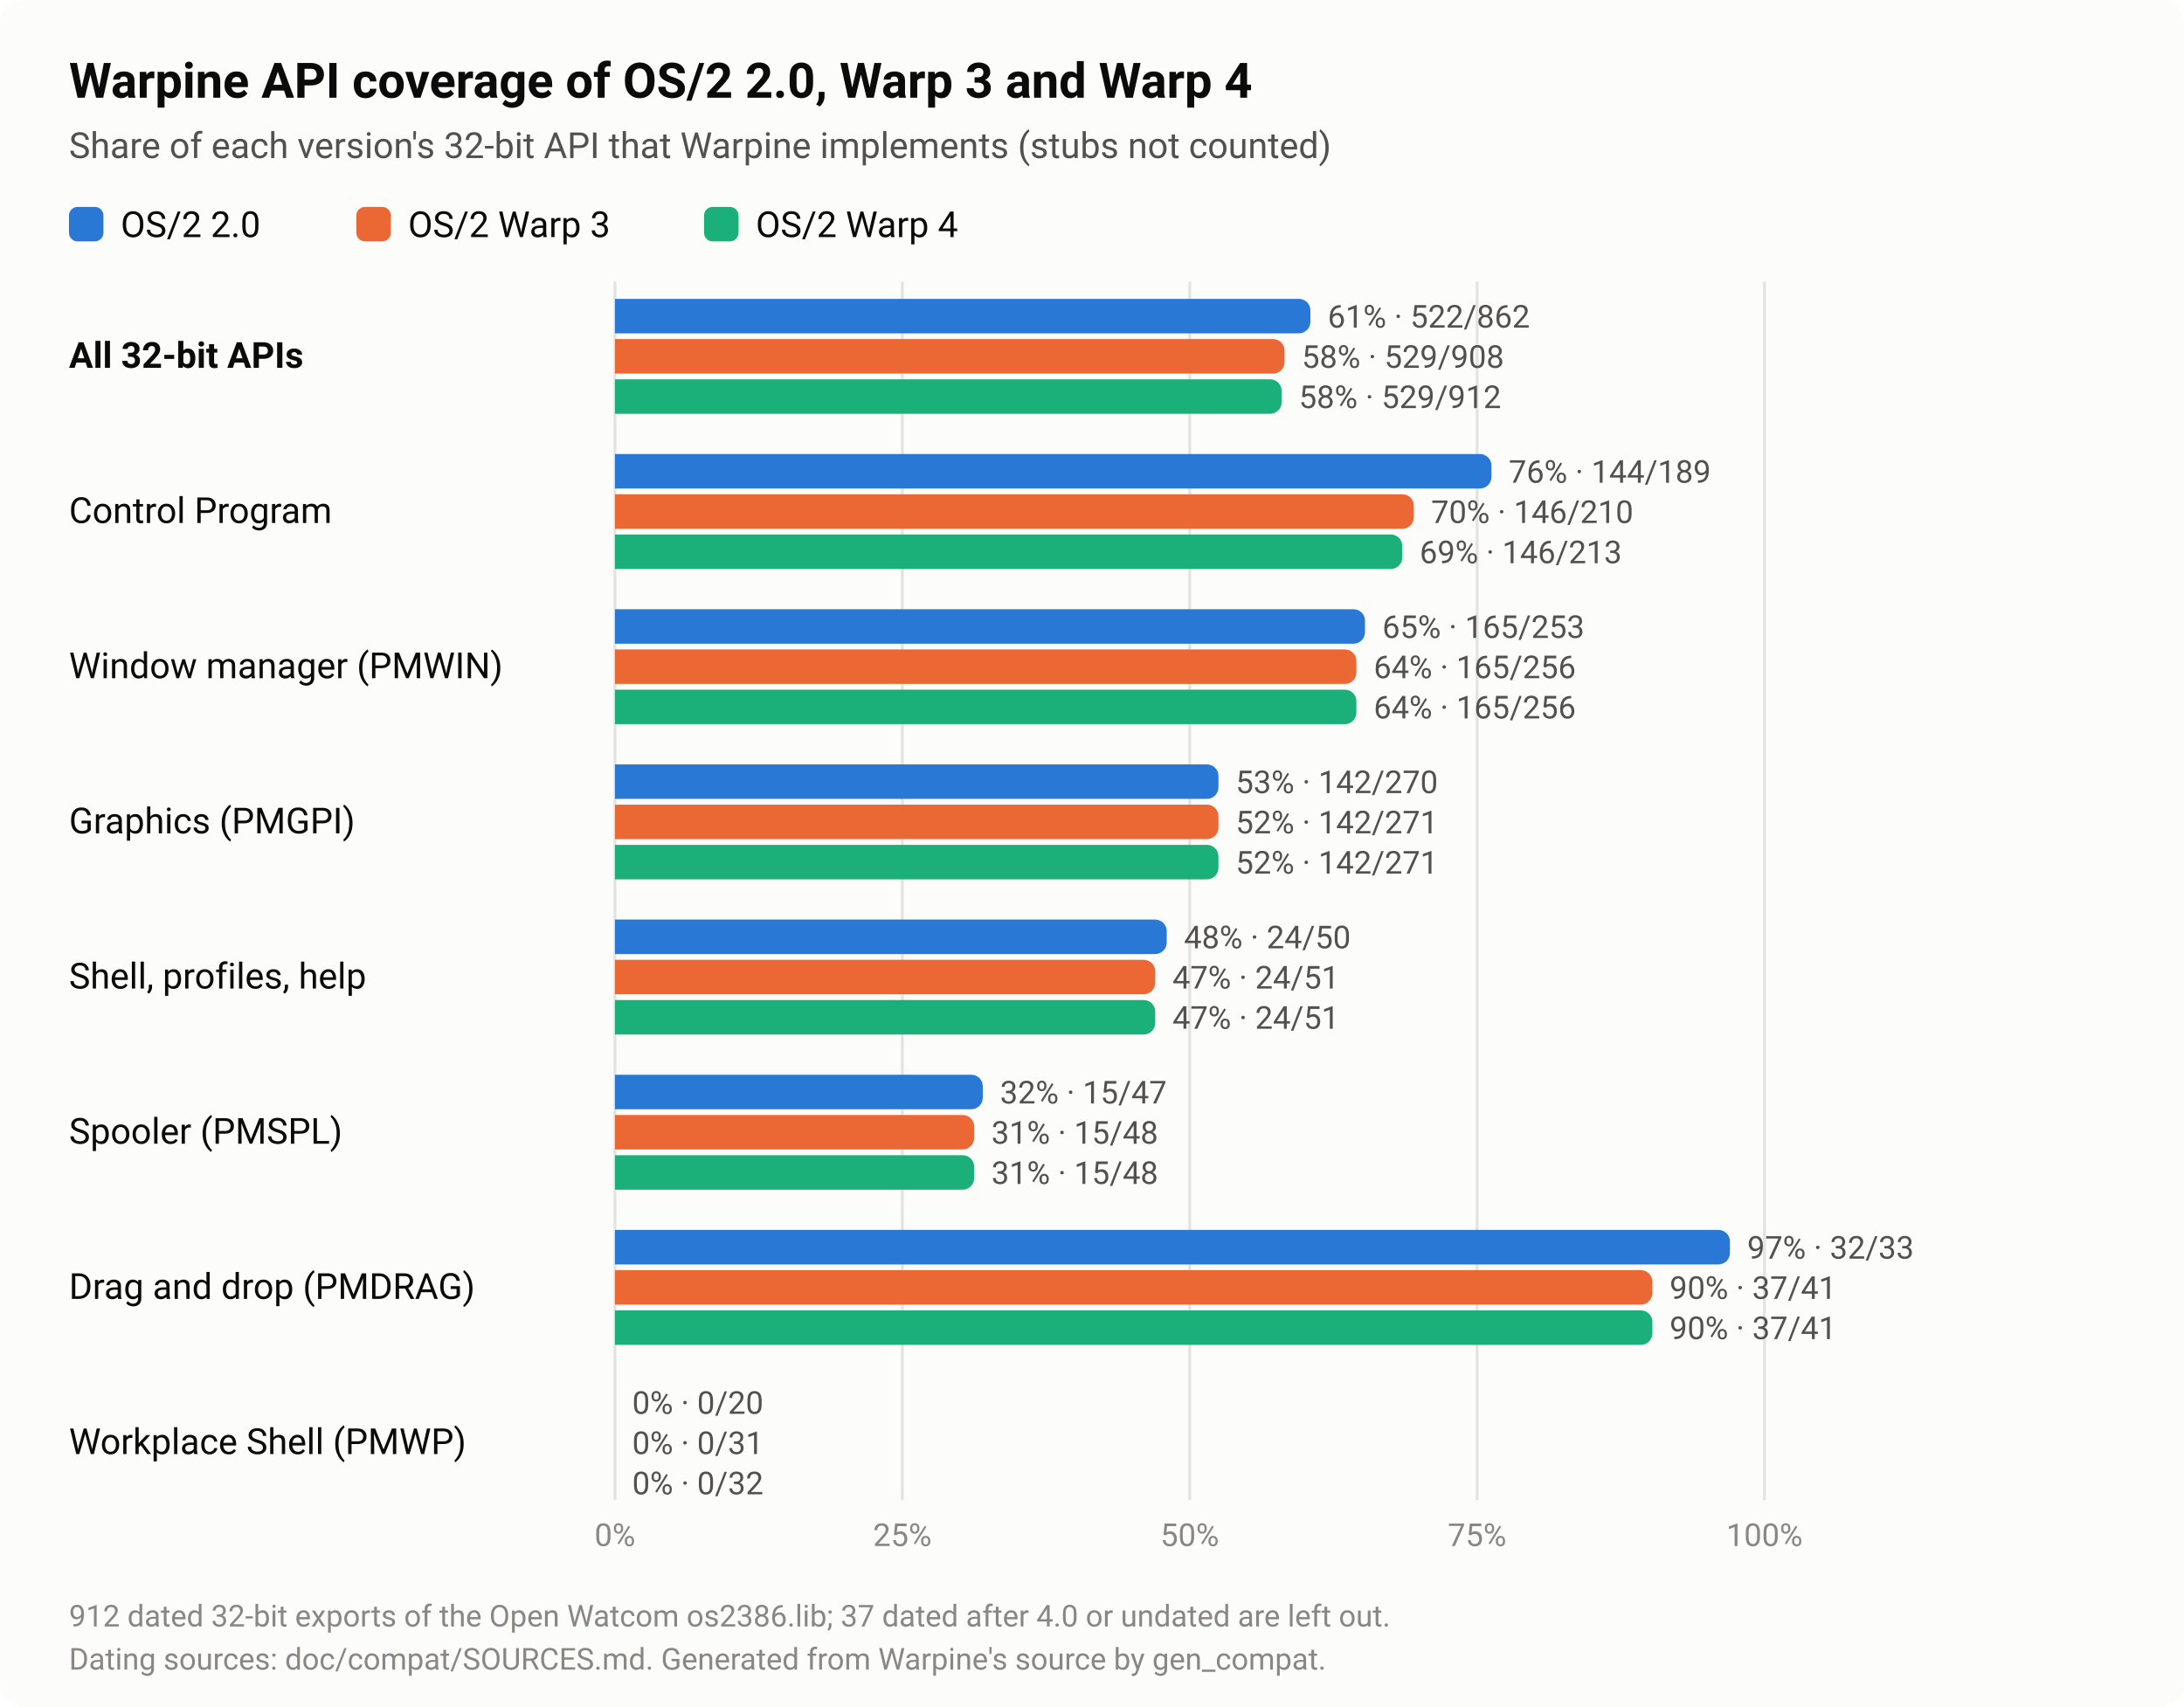
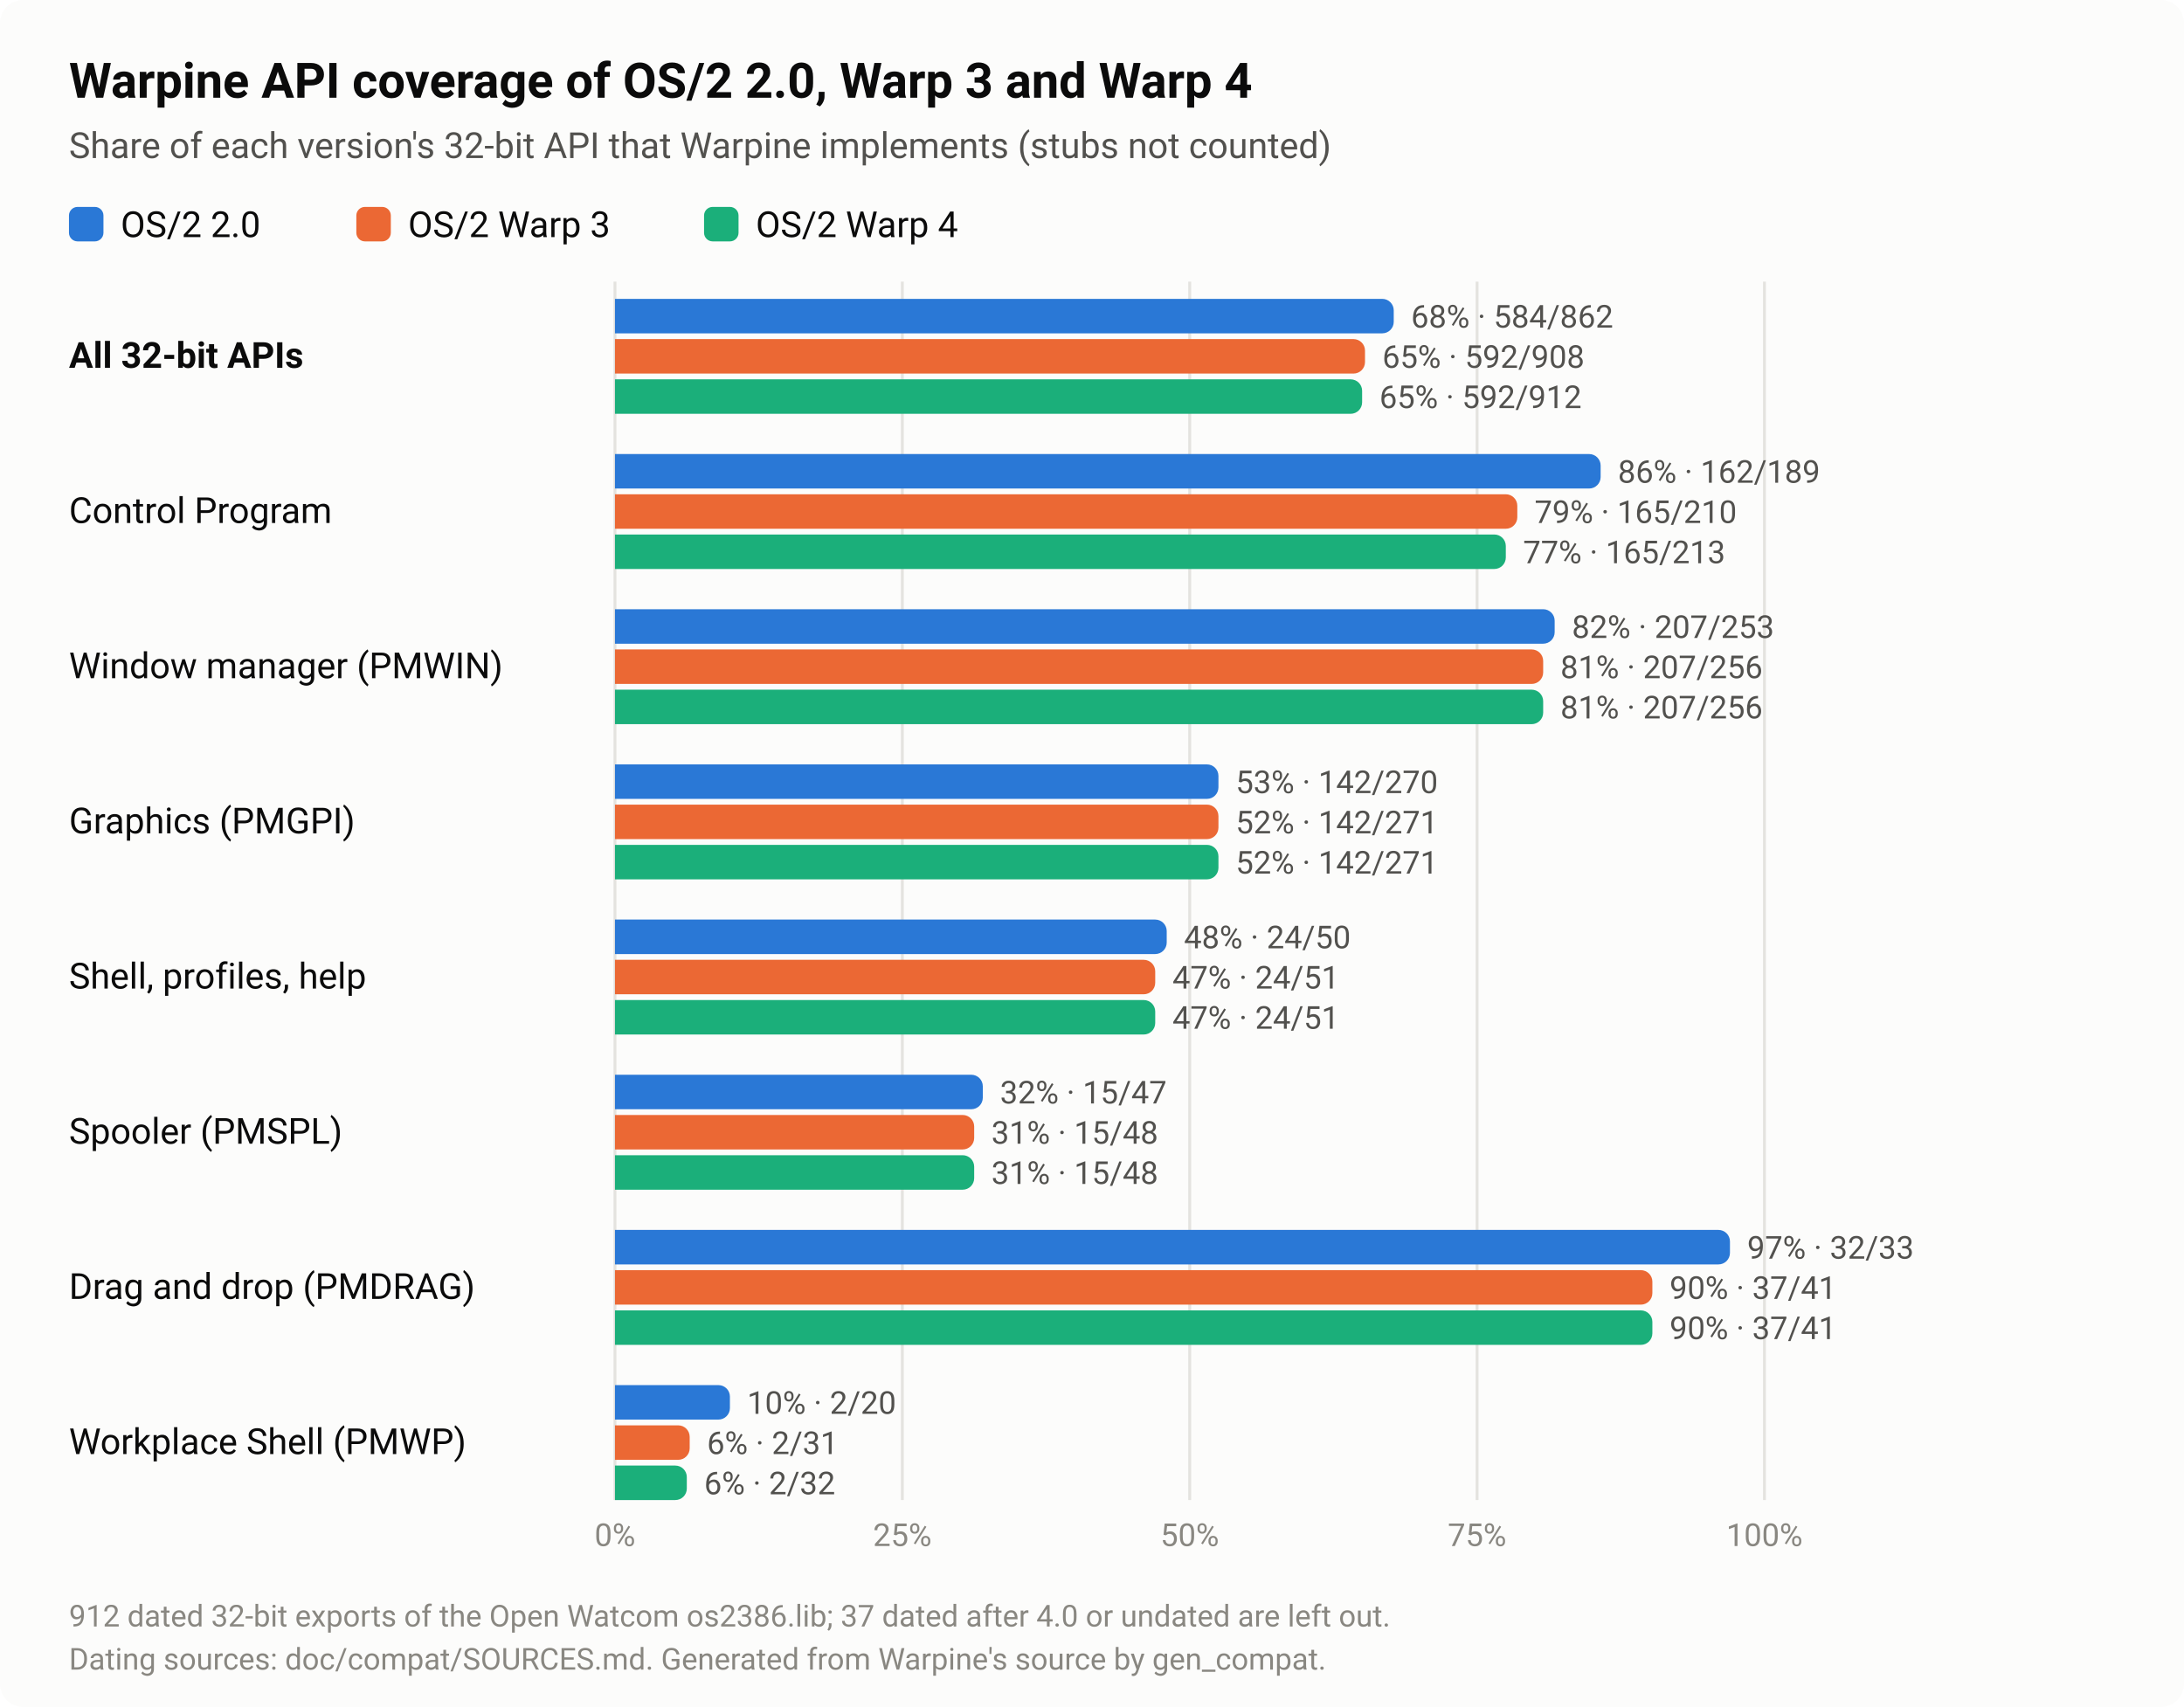
<svg xmlns="http://www.w3.org/2000/svg" width="760" height="594" viewBox="0 0 760 594" role="img" aria-labelledby="t d" font-family="system-ui, -apple-system, 'Segoe UI', Roboto, 'Helvetica Neue', Arial, sans-serif">
  <rect width="760" height="594" rx="8" fill="#fcfcfb" />
  <text x="24" y="34" font-size="17" font-weight="600" fill="#0b0b0b">Warpine API coverage of OS/2 2.0, Warp 3 and Warp 4</text>
  <text x="24" y="55" font-size="12.5" fill="#52514e">Share of each version's 32-bit API that Warpine implements (stubs not counted)</text>
  <rect x="24" y="72" width="12" height="12" rx="3" fill="#2a78d6" />
  <text x="42" y="82.5" font-size="12.5" fill="#0b0b0b">OS/2 2.0</text>
  <rect x="124" y="72" width="12" height="12" rx="3" fill="#eb6834" />
  <text x="142" y="82.5" font-size="12.5" fill="#0b0b0b">OS/2 Warp 3</text>
  <rect x="245" y="72" width="12" height="12" rx="3" fill="#1baf7a" />
  <text x="263" y="82.5" font-size="12.5" fill="#0b0b0b">OS/2 Warp 4</text>
  <line x1="214" y1="98" x2="214" y2="522" stroke="#e4e3df" stroke-width="1" />
  <text x="214" y="538" font-size="11" text-anchor="middle" fill="#898781">0%</text>
  <line x1="314" y1="98" x2="314" y2="522" stroke="#e4e3df" stroke-width="1" />
  <text x="314" y="538" font-size="11" text-anchor="middle" fill="#898781">25%</text>
  <line x1="414" y1="98" x2="414" y2="522" stroke="#e4e3df" stroke-width="1" />
  <text x="414" y="538" font-size="11" text-anchor="middle" fill="#898781">50%</text>
  <line x1="514" y1="98" x2="514" y2="522" stroke="#e4e3df" stroke-width="1" />
  <text x="514" y="538" font-size="11" text-anchor="middle" fill="#898781">75%</text>
  <line x1="614" y1="98" x2="614" y2="522" stroke="#e4e3df" stroke-width="1" />
  <text x="614" y="538" font-size="11" text-anchor="middle" fill="#898781">100%</text>
  <text x="24" y="128" font-size="12.5" font-weight="600" fill="#0b0b0b">All 32-bit APIs</text>
-   <path d="M214 104h238a4 4 0 0 1 4 4v4a4 4 0 0 1 -4 4h-238z" fill="#2a78d6" />
-   <text x="462" y="114" font-size="11" fill="#52514e">61% · 522/862</text>
-   <path d="M214 118h229a4 4 0 0 1 4 4v4a4 4 0 0 1 -4 4h-229z" fill="#eb6834" />
-   <text x="453" y="128" font-size="11" fill="#52514e">58% · 529/908</text>
-   <path d="M214 132h228a4 4 0 0 1 4 4v4a4 4 0 0 1 -4 4h-228z" fill="#1baf7a" />
-   <text x="452" y="142" font-size="11" fill="#52514e">58% · 529/912</text>
+   <path d="M214 104h267a4 4 0 0 1 4 4v4a4 4 0 0 1 -4 4h-267z" fill="#2a78d6" />
+   <text x="491" y="114" font-size="11" fill="#52514e">68% · 584/862</text>
+   <path d="M214 118h257a4 4 0 0 1 4 4v4a4 4 0 0 1 -4 4h-257z" fill="#eb6834" />
+   <text x="481" y="128" font-size="11" fill="#52514e">65% · 592/908</text>
+   <path d="M214 132h256a4 4 0 0 1 4 4v4a4 4 0 0 1 -4 4h-256z" fill="#1baf7a" />
+   <text x="480" y="142" font-size="11" fill="#52514e">65% · 592/912</text>
  <text x="24" y="182" font-size="12.5" font-weight="400" fill="#0b0b0b">Control Program</text>
-   <path d="M214 158h301a4 4 0 0 1 4 4v4a4 4 0 0 1 -4 4h-301z" fill="#2a78d6" />
-   <text x="525" y="168" font-size="11" fill="#52514e">76% · 144/189</text>
-   <path d="M214 172h274a4 4 0 0 1 4 4v4a4 4 0 0 1 -4 4h-274z" fill="#eb6834" />
-   <text x="498" y="182" font-size="11" fill="#52514e">70% · 146/210</text>
-   <path d="M214 186h270a4 4 0 0 1 4 4v4a4 4 0 0 1 -4 4h-270z" fill="#1baf7a" />
-   <text x="494" y="196" font-size="11" fill="#52514e">69% · 146/213</text>
+   <path d="M214 158h339a4 4 0 0 1 4 4v4a4 4 0 0 1 -4 4h-339z" fill="#2a78d6" />
+   <text x="563" y="168" font-size="11" fill="#52514e">86% · 162/189</text>
+   <path d="M214 172h310a4 4 0 0 1 4 4v4a4 4 0 0 1 -4 4h-310z" fill="#eb6834" />
+   <text x="534" y="182" font-size="11" fill="#52514e">79% · 165/210</text>
+   <path d="M214 186h306a4 4 0 0 1 4 4v4a4 4 0 0 1 -4 4h-306z" fill="#1baf7a" />
+   <text x="530" y="196" font-size="11" fill="#52514e">77% · 165/213</text>
  <text x="24" y="236" font-size="12.5" font-weight="400" fill="#0b0b0b">Window manager (PMWIN)</text>
-   <path d="M214 212h257a4 4 0 0 1 4 4v4a4 4 0 0 1 -4 4h-257z" fill="#2a78d6" />
-   <text x="481" y="222" font-size="11" fill="#52514e">65% · 165/253</text>
-   <path d="M214 226h254a4 4 0 0 1 4 4v4a4 4 0 0 1 -4 4h-254z" fill="#eb6834" />
-   <text x="478" y="236" font-size="11" fill="#52514e">64% · 165/256</text>
-   <path d="M214 240h254a4 4 0 0 1 4 4v4a4 4 0 0 1 -4 4h-254z" fill="#1baf7a" />
-   <text x="478" y="250" font-size="11" fill="#52514e">64% · 165/256</text>
+   <path d="M214 212h323a4 4 0 0 1 4 4v4a4 4 0 0 1 -4 4h-323z" fill="#2a78d6" />
+   <text x="547" y="222" font-size="11" fill="#52514e">82% · 207/253</text>
+   <path d="M214 226h319a4 4 0 0 1 4 4v4a4 4 0 0 1 -4 4h-319z" fill="#eb6834" />
+   <text x="543" y="236" font-size="11" fill="#52514e">81% · 207/256</text>
+   <path d="M214 240h319a4 4 0 0 1 4 4v4a4 4 0 0 1 -4 4h-319z" fill="#1baf7a" />
+   <text x="543" y="250" font-size="11" fill="#52514e">81% · 207/256</text>
  <text x="24" y="290" font-size="12.5" font-weight="400" fill="#0b0b0b">Graphics (PMGPI)</text>
  <path d="M214 266h206a4 4 0 0 1 4 4v4a4 4 0 0 1 -4 4h-206z" fill="#2a78d6" />
  <text x="430" y="276" font-size="11" fill="#52514e">53% · 142/270</text>
  <path d="M214 280h206a4 4 0 0 1 4 4v4a4 4 0 0 1 -4 4h-206z" fill="#eb6834" />
  <text x="430" y="290" font-size="11" fill="#52514e">52% · 142/271</text>
  <path d="M214 294h206a4 4 0 0 1 4 4v4a4 4 0 0 1 -4 4h-206z" fill="#1baf7a" />
  <text x="430" y="304" font-size="11" fill="#52514e">52% · 142/271</text>
  <text x="24" y="344" font-size="12.5" font-weight="400" fill="#0b0b0b">Shell, profiles, help</text>
  <path d="M214 320h188a4 4 0 0 1 4 4v4a4 4 0 0 1 -4 4h-188z" fill="#2a78d6" />
  <text x="412" y="330" font-size="11" fill="#52514e">48% · 24/50</text>
  <path d="M214 334h184a4 4 0 0 1 4 4v4a4 4 0 0 1 -4 4h-184z" fill="#eb6834" />
  <text x="408" y="344" font-size="11" fill="#52514e">47% · 24/51</text>
  <path d="M214 348h184a4 4 0 0 1 4 4v4a4 4 0 0 1 -4 4h-184z" fill="#1baf7a" />
  <text x="408" y="358" font-size="11" fill="#52514e">47% · 24/51</text>
  <text x="24" y="398" font-size="12.5" font-weight="400" fill="#0b0b0b">Spooler (PMSPL)</text>
  <path d="M214 374h124a4 4 0 0 1 4 4v4a4 4 0 0 1 -4 4h-124z" fill="#2a78d6" />
  <text x="348" y="384" font-size="11" fill="#52514e">32% · 15/47</text>
  <path d="M214 388h121a4 4 0 0 1 4 4v4a4 4 0 0 1 -4 4h-121z" fill="#eb6834" />
  <text x="345" y="398" font-size="11" fill="#52514e">31% · 15/48</text>
  <path d="M214 402h121a4 4 0 0 1 4 4v4a4 4 0 0 1 -4 4h-121z" fill="#1baf7a" />
  <text x="345" y="412" font-size="11" fill="#52514e">31% · 15/48</text>
  <text x="24" y="452" font-size="12.5" font-weight="400" fill="#0b0b0b">Drag and drop (PMDRAG)</text>
  <path d="M214 428h384a4 4 0 0 1 4 4v4a4 4 0 0 1 -4 4h-384z" fill="#2a78d6" />
  <text x="608" y="438" font-size="11" fill="#52514e">97% · 32/33</text>
  <path d="M214 442h357a4 4 0 0 1 4 4v4a4 4 0 0 1 -4 4h-357z" fill="#eb6834" />
  <text x="581" y="452" font-size="11" fill="#52514e">90% · 37/41</text>
  <path d="M214 456h357a4 4 0 0 1 4 4v4a4 4 0 0 1 -4 4h-357z" fill="#1baf7a" />
  <text x="581" y="466" font-size="11" fill="#52514e">90% · 37/41</text>
  <text x="24" y="506" font-size="12.5" font-weight="400" fill="#0b0b0b">Workplace Shell (PMWP)</text>
-   <text x="220" y="492" font-size="11" fill="#52514e">0% · 0/20</text>
-   <text x="220" y="506" font-size="11" fill="#52514e">0% · 0/31</text>
-   <text x="220" y="520" font-size="11" fill="#52514e">0% · 0/32</text>
+   <path d="M214 482h36a4 4 0 0 1 4 4v4a4 4 0 0 1 -4 4h-36z" fill="#2a78d6" />
+   <text x="260" y="492" font-size="11" fill="#52514e">10% · 2/20</text>
+   <path d="M214 496h22a4 4 0 0 1 4 4v4a4 4 0 0 1 -4 4h-22z" fill="#eb6834" />
+   <text x="246" y="506" font-size="11" fill="#52514e">6% · 2/31</text>
+   <path d="M214 510h21a4 4 0 0 1 4 4v4a4 4 0 0 1 -4 4h-21z" fill="#1baf7a" />
+   <text x="245" y="520" font-size="11" fill="#52514e">6% · 2/32</text>
  <text x="24" y="566" font-size="10.5" fill="#898781">912 dated 32-bit exports of the Open Watcom os2386.lib; 37 dated after 4.0 or undated are left out.</text>
  <text x="24" y="581" font-size="10.5" fill="#898781">Dating sources: doc/compat/SOURCES.md. Generated from Warpine's source by gen_compat.</text>
</svg>
